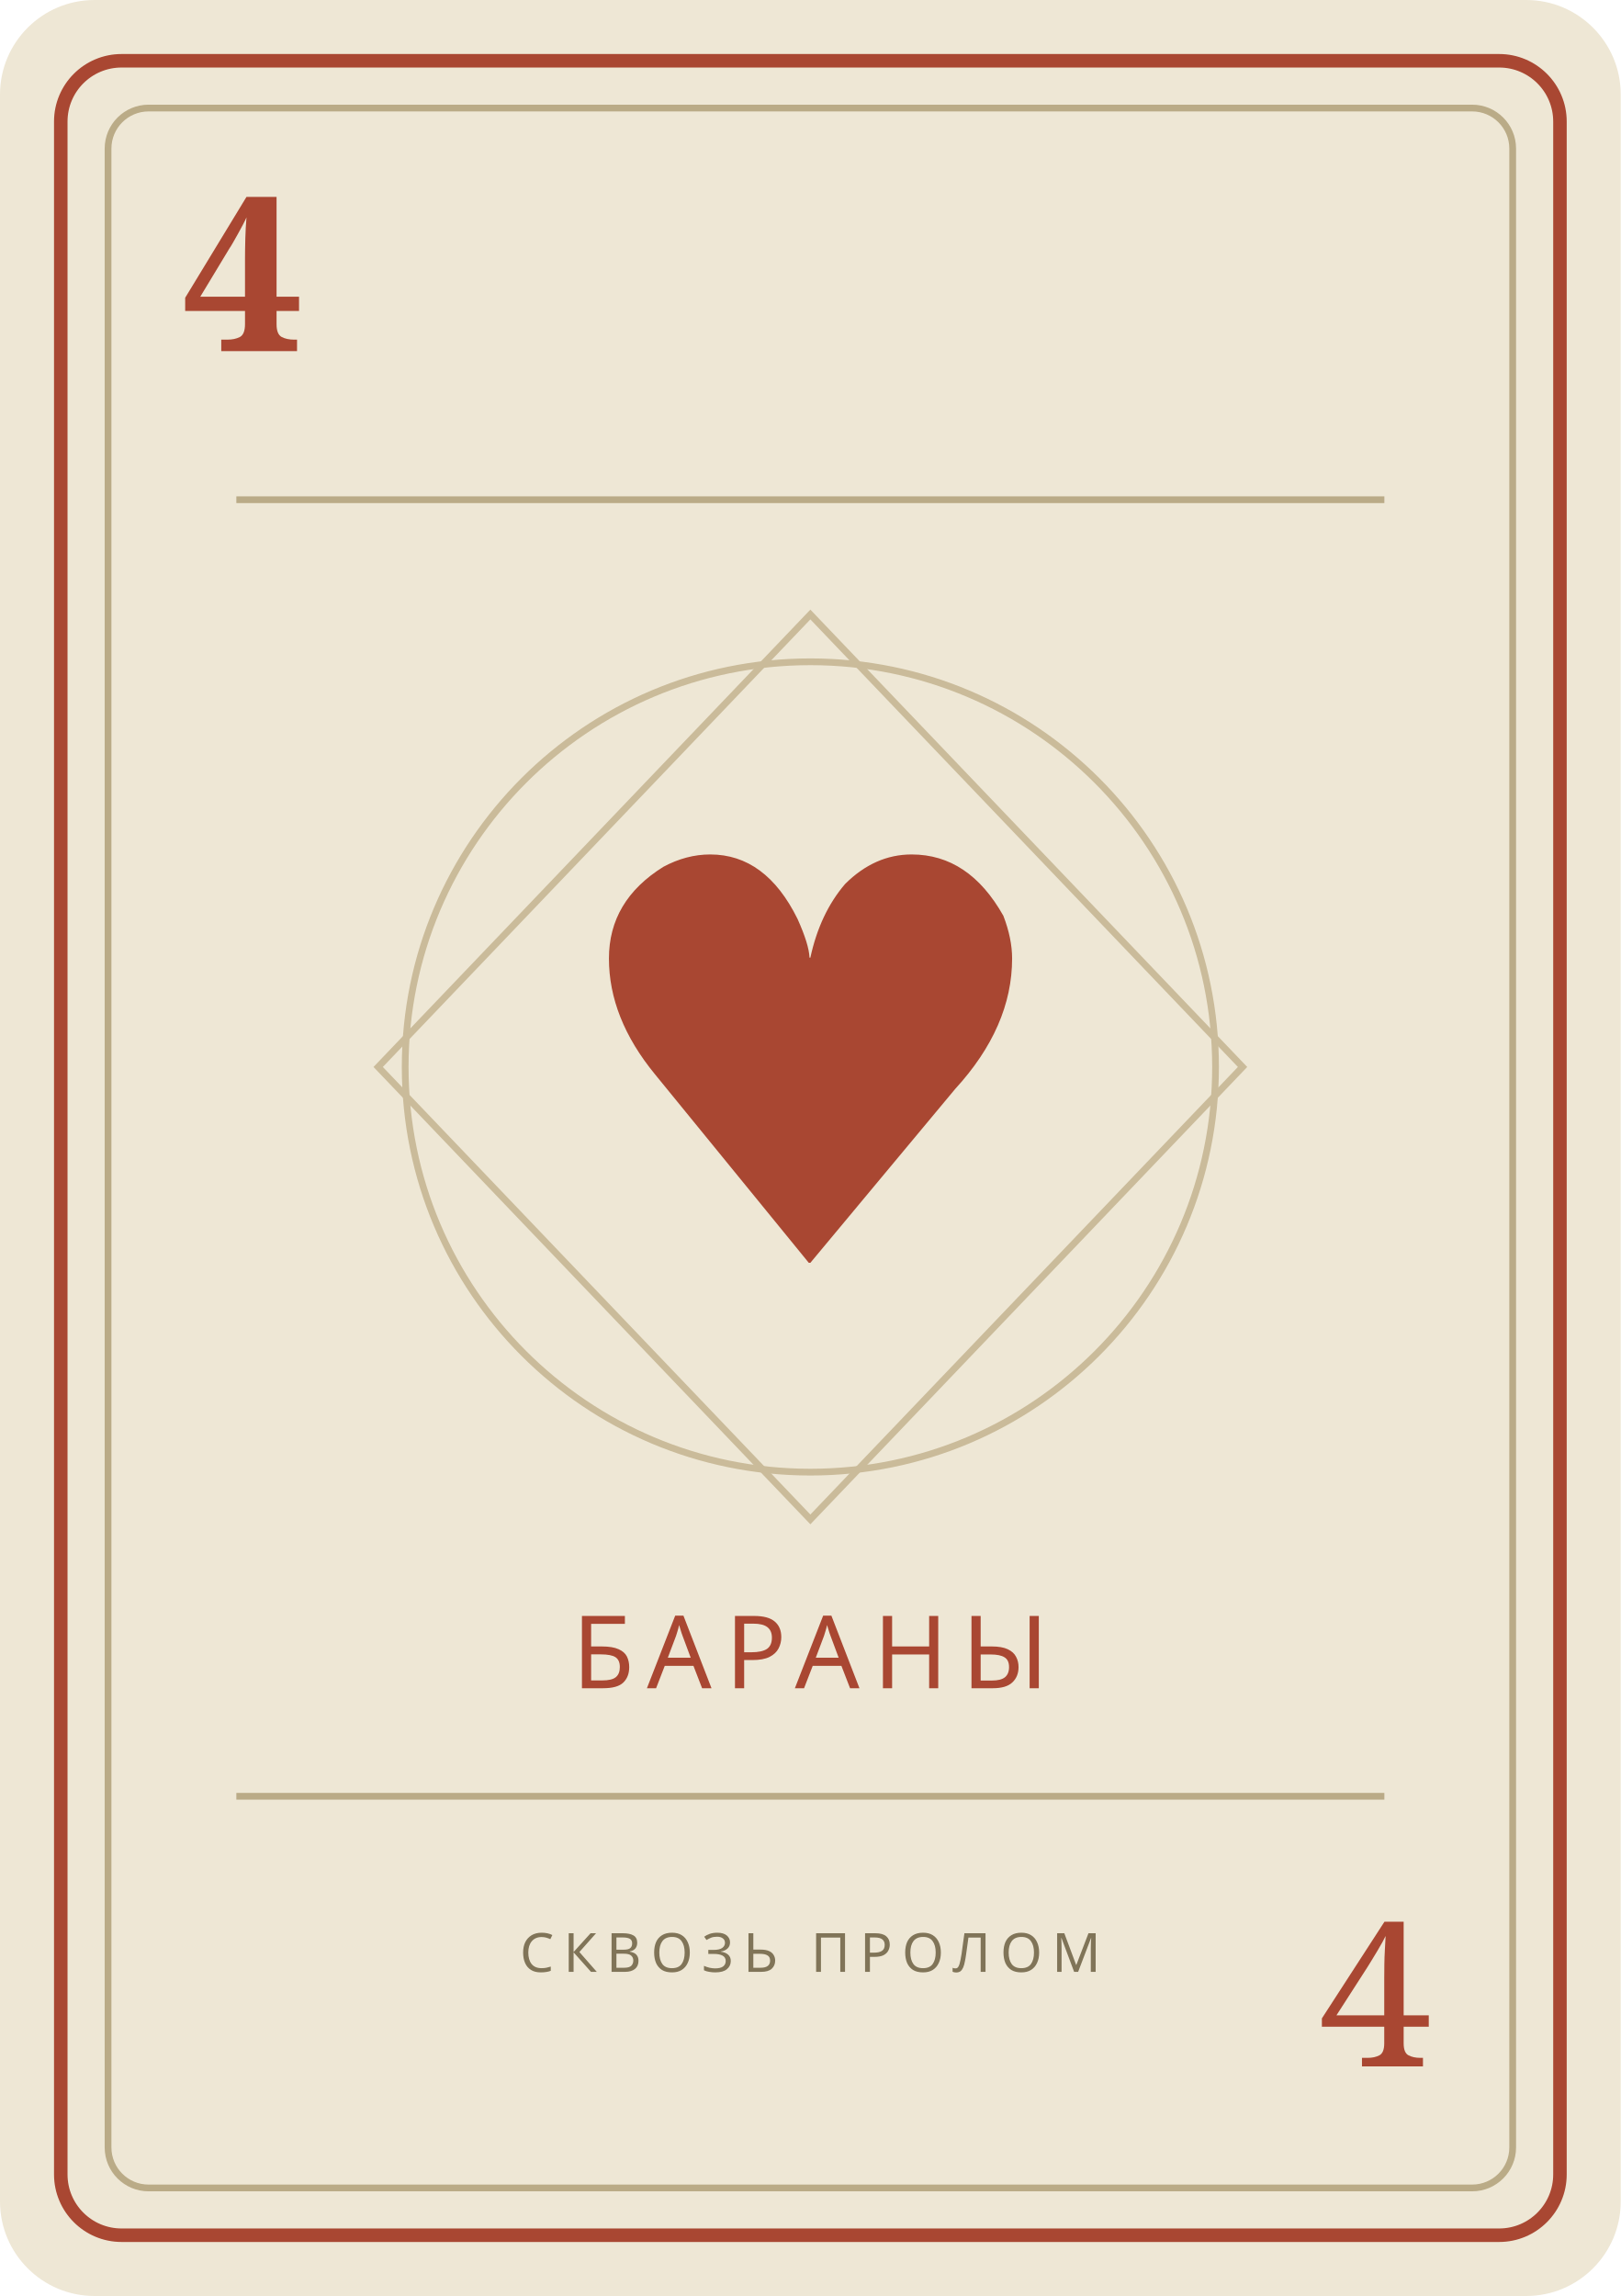
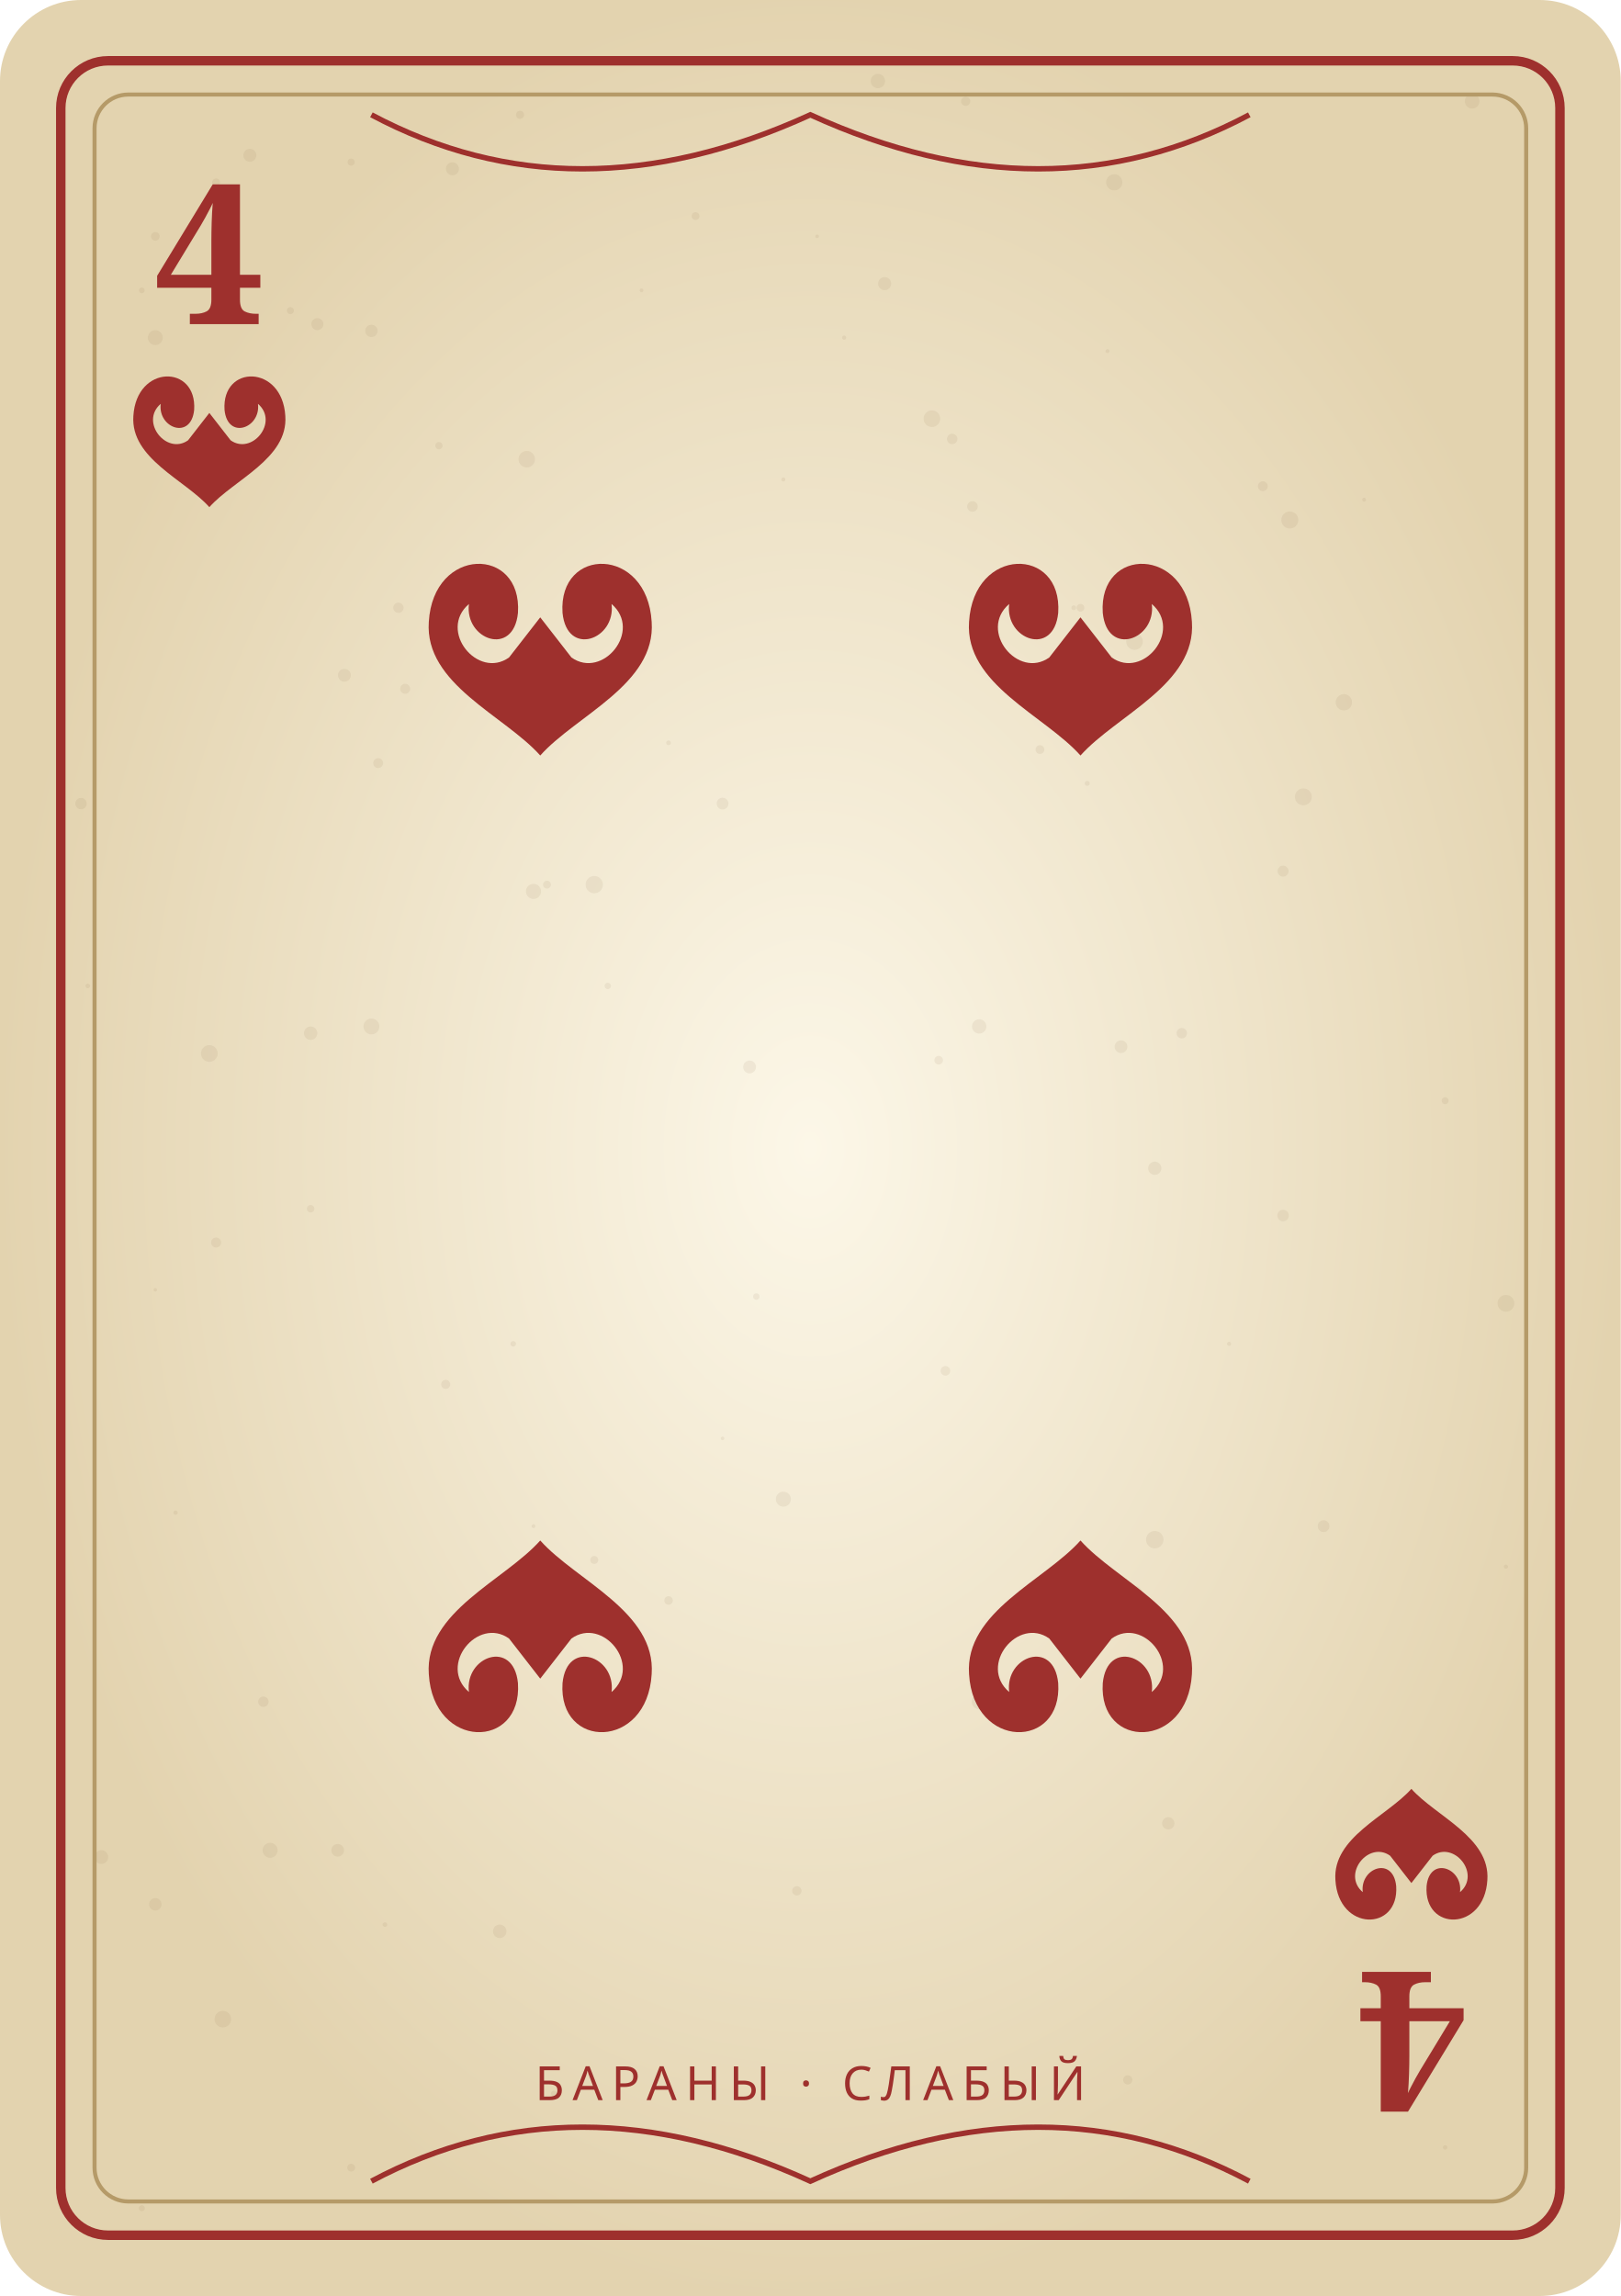
<svg xmlns="http://www.w3.org/2000/svg" width="240" height="340" viewBox="0 0 240 340">
-   <rect width="240" height="340" rx="14" fill="#eee7d5" />
-   <rect x="9" y="9" width="222" height="322" rx="9" fill="none" stroke="#a94732" stroke-width="2" />
-   <rect x="16" y="16" width="208" height="308" rx="6" fill="none" stroke="#baab87" />
-   <path d="M35 74H205M35 266H205" stroke="#baab87" />
-   <text x="27" y="52" font-family="Georgia,serif" font-weight="bold" font-size="32" fill="#a94732">4</text>
-   <text x="212" y="306" text-anchor="end" font-family="Georgia,serif" font-size="30" fill="#a94732">4</text>
-   <circle cx="120" cy="158" r="60" fill="none" stroke="#cabb9a" />
-   <path d="M120 91L184 158L120 225L56 158Z" fill="none" stroke="#cabb9a" />
-   <text x="120" y="187" text-anchor="middle" font-family="Georgia,serif" font-size="83" fill="#a94732">♥</text>
-   <text x="120" y="250" text-anchor="middle" font-family="sans-serif" font-size="15" letter-spacing="2" fill="#a94732">БАРАНЫ</text>
-   <text x="120" y="292" text-anchor="middle" font-family="sans-serif" font-size="8" letter-spacing="1.4" fill="#807458">СКВОЗЬ ПРОЛОМ</text>
+   <defs>
+     <radialGradient id="paper">
+       <stop stop-color="#fcf7e8" />
+       <stop offset="1" stop-color="#e3d3af" />
+     </radialGradient>
+   </defs>
+   <rect width="240" height="340" rx="12" fill="url(#paper)" />
+   <circle cx="164" cy="52" r="0.29" fill="#806342" opacity=".09" />
+   <circle cx="111" cy="158" r="0.95" fill="#806342" opacity=".09" />
+   <circle cx="23" cy="191" r="0.26" fill="#806342" opacity=".09" />
+   <circle cx="130" cy="12" r="1.06" fill="#806342" opacity=".09" />
+   <circle cx="32" cy="27" r="0.58" fill="#806342" opacity=".09" />
+   <circle cx="13" cy="146" r="0.34" fill="#806342" opacity=".09" />
+   <circle cx="77" cy="17" r="0.60" fill="#806342" opacity=".09" />
+   <circle cx="39" cy="252" r="0.77" fill="#806342" opacity=".09" />
+   <circle cx="167" cy="308" r="0.68" fill="#806342" opacity=".09" />
+   <circle cx="40" cy="274" r="1.11" fill="#806342" opacity=".09" />
+   <circle cx="76" cy="199" r="0.41" fill="#806342" opacity=".09" />
+   <circle cx="118" cy="280" r="0.69" fill="#806342" opacity=".09" />
+   <circle cx="166" cy="155" r="0.94" fill="#806342" opacity=".09" />
+   <circle cx="46" cy="179" r="0.55" fill="#806342" opacity=".09" />
+   <circle cx="99" cy="110" r="0.35" fill="#806342" opacity=".09" />
+   <circle cx="165" cy="27" r="1.20" fill="#806342" opacity=".09" />
+   <circle cx="144" cy="75" r="0.78" fill="#806342" opacity=".09" />
+   <circle cx="79" cy="226" r="0.28" fill="#806342" opacity=".09" />
+   <circle cx="107" cy="119" r="0.87" fill="#806342" opacity=".09" />
+   <circle cx="81" cy="131" r="0.58" fill="#806342" opacity=".09" />
+   <circle cx="37" cy="23" r="0.96" fill="#806342" opacity=".09" />
+   <circle cx="88" cy="131" r="1.28" fill="#806342" opacity=".09" />
+   <circle cx="116" cy="71" r="0.30" fill="#806342" opacity=".09" />
+   <circle cx="187" cy="72" r="0.73" fill="#806342" opacity=".09" />
+   <circle cx="55" cy="49" r="0.91" fill="#806342" opacity=".09" />
+   <circle cx="32" cy="184" r="0.74" fill="#806342" opacity=".09" />
+   <circle cx="190" cy="129" r="0.81" fill="#806342" opacity=".09" />
+   <circle cx="199" cy="104" r="1.21" fill="#806342" opacity=".09" />
+   <circle cx="23" cy="50" r="1.10" fill="#806342" opacity=".09" />
+   <circle cx="47" cy="48" r="0.89" fill="#806342" opacity=".09" />
+   <circle cx="82" cy="243" r="0.99" fill="#806342" opacity=".09" />
+   <circle cx="139" cy="157" r="0.64" fill="#806342" opacity=".09" />
+   <circle cx="145" cy="152" r="1.06" fill="#806342" opacity=".09" />
+   <circle cx="141" cy="65" r="0.77" fill="#806342" opacity=".09" />
+   <circle cx="33" cy="299" r="1.23" fill="#806342" opacity=".09" />
+   <circle cx="196" cy="226" r="0.87" fill="#806342" opacity=".09" />
+   <circle cx="23" cy="35" r="0.64" fill="#806342" opacity=".09" />
+   <circle cx="90" cy="146" r="0.47" fill="#806342" opacity=".09" />
+   <circle cx="125" cy="50" r="0.31" fill="#806342" opacity=".09" />
+   <circle cx="74" cy="286" r="1.00" fill="#806342" opacity=".09" />
+   <circle cx="79" cy="96" r="0.35" fill="#806342" opacity=".09" />
+   <circle cx="66" cy="205" r="0.67" fill="#806342" opacity=".09" />
+   <circle cx="31" cy="156" r="1.24" fill="#806342" opacity=".09" />
+   <circle cx="34" cy="70" r="1.04" fill="#806342" opacity=".09" />
+   <circle cx="218" cy="15" r="1.08" fill="#806342" opacity=".09" />
+   <circle cx="112" cy="192" r="0.48" fill="#806342" opacity=".09" />
+   <circle cx="193" cy="118" r="1.25" fill="#806342" opacity=".09" />
+   <circle cx="46" cy="153" r="0.99" fill="#806342" opacity=".09" />
+   <circle cx="21" cy="43" r="0.42" fill="#806342" opacity=".09" />
+   <circle cx="175" cy="153" r="0.77" fill="#806342" opacity=".09" />
+   <circle cx="202" cy="74" r="0.29" fill="#806342" opacity=".09" />
+   <circle cx="107" cy="213" r="0.26" fill="#806342" opacity=".09" />
+   <circle cx="140" cy="203" r="0.71" fill="#806342" opacity=".09" />
+   <circle cx="168" cy="236" r="1.17" fill="#806342" opacity=".09" />
+   <circle cx="168" cy="95" r="1.23" fill="#806342" opacity=".09" />
+   <circle cx="95" cy="43" r="0.28" fill="#806342" opacity=".09" />
+   <circle cx="171" cy="173" r="0.98" fill="#806342" opacity=".09" />
+   <circle cx="52" cy="321" r="0.58" fill="#806342" opacity=".09" />
+   <circle cx="15" cy="275" r="1.02" fill="#806342" opacity=".09" />
+   <circle cx="78" cy="68" r="1.22" fill="#806342" opacity=".09" />
+   <circle cx="81" cy="241" r="1.22" fill="#806342" opacity=".09" />
+   <circle cx="65" cy="66" r="0.54" fill="#806342" opacity=".09" />
+   <circle cx="145" cy="252" r="1.10" fill="#806342" opacity=".09" />
+   <circle cx="43" cy="46" r="0.52" fill="#806342" opacity=".09" />
+   <circle cx="79" cy="132" r="1.12" fill="#806342" opacity=".09" />
+   <circle cx="138" cy="62" r="1.23" fill="#806342" opacity=".09" />
+   <circle cx="99" cy="237" r="0.63" fill="#806342" opacity=".09" />
+   <circle cx="59" cy="90" r="0.76" fill="#806342" opacity=".09" />
+   <circle cx="223" cy="232" r="0.31" fill="#806342" opacity=".09" />
+   <circle cx="56" cy="113" r="0.73" fill="#806342" opacity=".09" />
+   <circle cx="214" cy="318" r="0.33" fill="#806342" opacity=".09" />
+   <circle cx="12" cy="119" r="0.84" fill="#806342" opacity=".09" />
+   <circle cx="51" cy="100" r="0.95" fill="#806342" opacity=".09" />
+   <circle cx="161" cy="116" r="0.37" fill="#806342" opacity=".09" />
+   <circle cx="182" cy="199" r="0.30" fill="#806342" opacity=".09" />
+   <circle cx="26" cy="224" r="0.32" fill="#806342" opacity=".09" />
+   <circle cx="23" cy="282" r="0.92" fill="#806342" opacity=".09" />
+   <circle cx="60" cy="102" r="0.74" fill="#806342" opacity=".09" />
+   <circle cx="52" cy="24" r="0.53" fill="#806342" opacity=".09" />
+   <circle cx="154" cy="111" r="0.65" fill="#806342" opacity=".09" />
+   <circle cx="55" cy="152" r="1.17" fill="#806342" opacity=".09" />
+   <circle cx="116" cy="222" r="1.11" fill="#806342" opacity=".09" />
+   <circle cx="173" cy="270" r="0.91" fill="#806342" opacity=".09" />
+   <circle cx="223" cy="193" r="1.24" fill="#806342" opacity=".09" />
+   <circle cx="50" cy="274" r="0.94" fill="#806342" opacity=".09" />
+   <circle cx="171" cy="228" r="1.29" fill="#806342" opacity=".09" />
+   <circle cx="21" cy="327" r="0.45" fill="#806342" opacity=".09" />
+   <circle cx="190" cy="180" r="0.85" fill="#806342" opacity=".09" />
+   <circle cx="159" cy="90" r="0.35" fill="#806342" opacity=".09" />
+   <circle cx="160" cy="90" r="0.57" fill="#806342" opacity=".09" />
+   <circle cx="143" cy="15" r="0.68" fill="#806342" opacity=".09" />
+   <circle cx="121" cy="35" r="0.27" fill="#806342" opacity=".09" />
+   <circle cx="67" cy="25" r="0.96" fill="#806342" opacity=".09" />
+   <circle cx="131" cy="42" r="0.97" fill="#806342" opacity=".09" />
+   <circle cx="88" cy="231" r="0.59" fill="#806342" opacity=".09" />
+   <circle cx="103" cy="32" r="0.58" fill="#806342" opacity=".09" />
+   <circle cx="214" cy="163" r="0.51" fill="#806342" opacity=".09" />
+   <circle cx="57" cy="285" r="0.34" fill="#806342" opacity=".09" />
+   <circle cx="82" cy="310" r="0.41" fill="#806342" opacity=".09" />
+   <circle cx="191" cy="77" r="1.26" fill="#806342" opacity=".09" />
+   <rect x="9" y="9" width="222" height="322" rx="7" fill="none" stroke="#9e302d" stroke-width="1.4" />
+   <rect x="14" y="14" width="212" height="312" rx="5" fill="none" stroke="#b59a68" stroke-width=".6" />
+   <path d="M55 17Q85 33 120 17Q155 33 185 17M55 323Q85 307 120 323Q155 307 185 323" fill="none" stroke="#9e302d" stroke-width=".8" />
+   <text x="31" y="48" text-anchor="middle" font-family="Georgia,serif" font-weight="bold" font-size="29" fill="#9e302d">4</text>
+   <g transform="translate(31 67) rotate(0) scale(0.45)">
+     <path d="M0 18C-8 9-26 2-25-12C-24-29-4-29-5-14C-6-4-17-8-16-16C-23-10-14 1-7-4L0-13L7-4C14 1 23-10 16-16C17-8 6-4 5-14C4-29 24-29 25-12C26 2 8 9 0 18Z" fill="#9e302d" fill-rule="evenodd" />
+   </g>
+   <g transform="rotate(180 120 170)">
+     <text x="31" y="48" text-anchor="middle" font-family="Georgia,serif" font-weight="bold" font-size="29" fill="#9e302d">4</text>
+     <g transform="translate(31 67) rotate(0) scale(0.45)">
+       <path d="M0 18C-8 9-26 2-25-12C-24-29-4-29-5-14C-6-4-17-8-16-16C-23-10-14 1-7-4L0-13L7-4C14 1 23-10 16-16C17-8 6-4 5-14C4-29 24-29 25-12C26 2 8 9 0 18Z" fill="#9e302d" fill-rule="evenodd" />
+     </g>
+   </g>
+   <g transform="translate(80 100) rotate(0) scale(0.66)">
+     <path d="M0 18C-8 9-26 2-25-12C-24-29-4-29-5-14C-6-4-17-8-16-16C-23-10-14 1-7-4L0-13L7-4C14 1 23-10 16-16C17-8 6-4 5-14C4-29 24-29 25-12C26 2 8 9 0 18Z" fill="#9e302d" fill-rule="evenodd" />
+   </g>
+   <g transform="translate(160 100) rotate(0) scale(0.66)">
+     <path d="M0 18C-8 9-26 2-25-12C-24-29-4-29-5-14C-6-4-17-8-16-16C-23-10-14 1-7-4L0-13L7-4C14 1 23-10 16-16C17-8 6-4 5-14C4-29 24-29 25-12C26 2 8 9 0 18Z" fill="#9e302d" fill-rule="evenodd" />
+   </g>
+   <g transform="translate(80 240) rotate(180) scale(0.66)">
+     <path d="M0 18C-8 9-26 2-25-12C-24-29-4-29-5-14C-6-4-17-8-16-16C-23-10-14 1-7-4L0-13L7-4C14 1 23-10 16-16C17-8 6-4 5-14C4-29 24-29 25-12C26 2 8 9 0 18Z" fill="#9e302d" fill-rule="evenodd" />
+   </g>
+   <g transform="translate(160 240) rotate(180) scale(0.66)">
+     <path d="M0 18C-8 9-26 2-25-12C-24-29-4-29-5-14C-6-4-17-8-16-16C-23-10-14 1-7-4L0-13L7-4C14 1 23-10 16-16C17-8 6-4 5-14C4-29 24-29 25-12C26 2 8 9 0 18Z" fill="#9e302d" fill-rule="evenodd" />
+   </g>
+   <text x="120" y="311" text-anchor="middle" font-family="sans-serif" font-size="7" letter-spacing="1.3" fill="#9e302d">БАРАНЫ · СЛАБЫЙ</text>
</svg>
